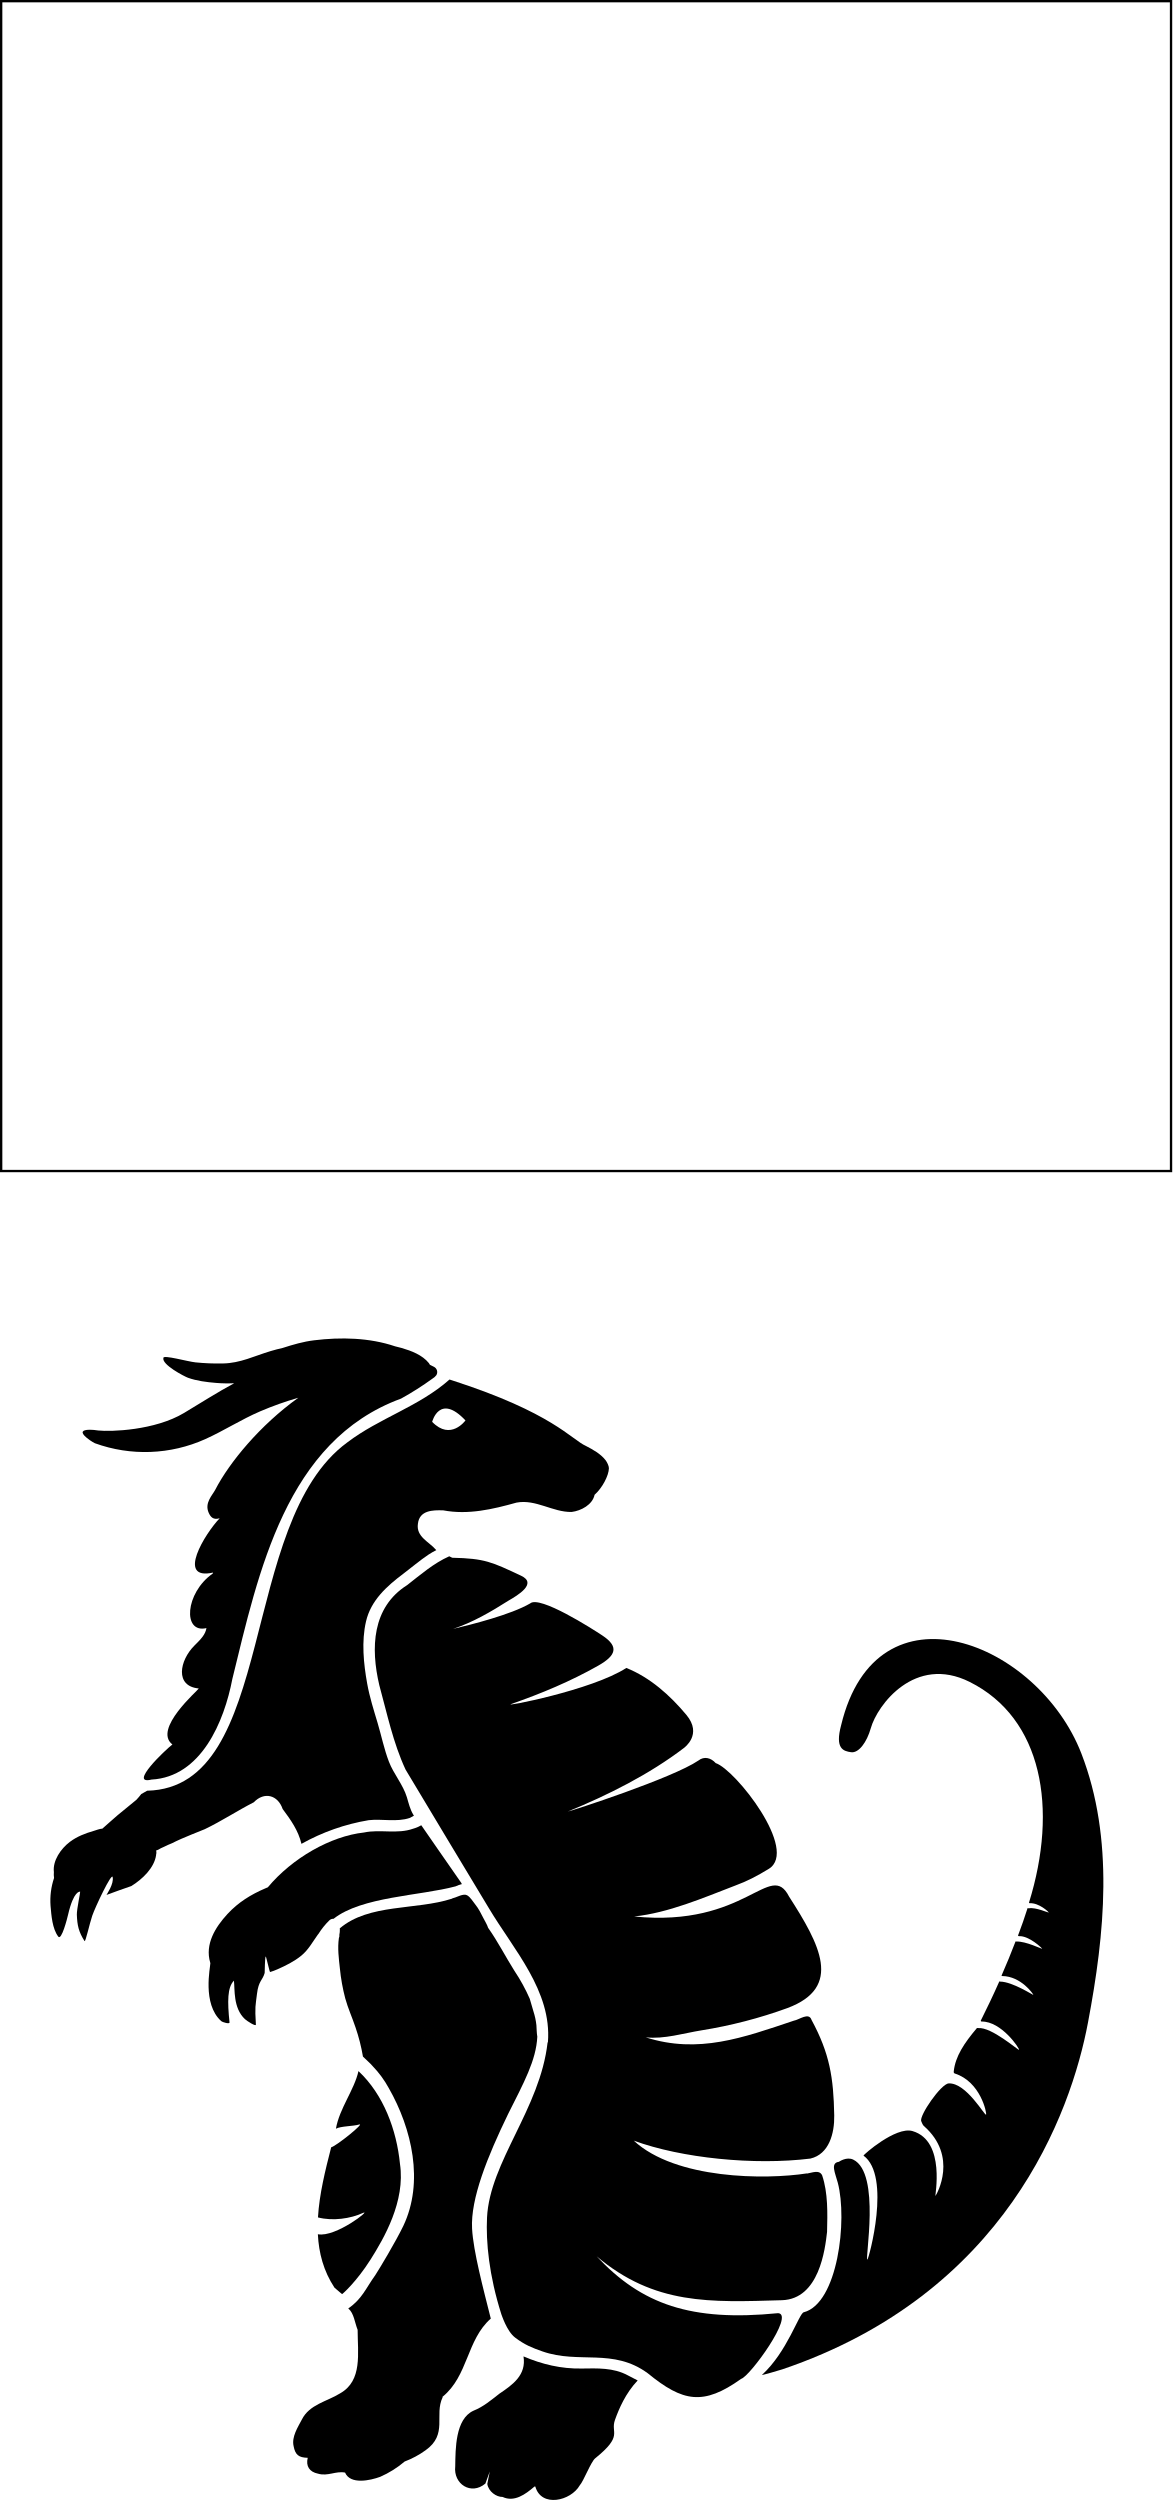
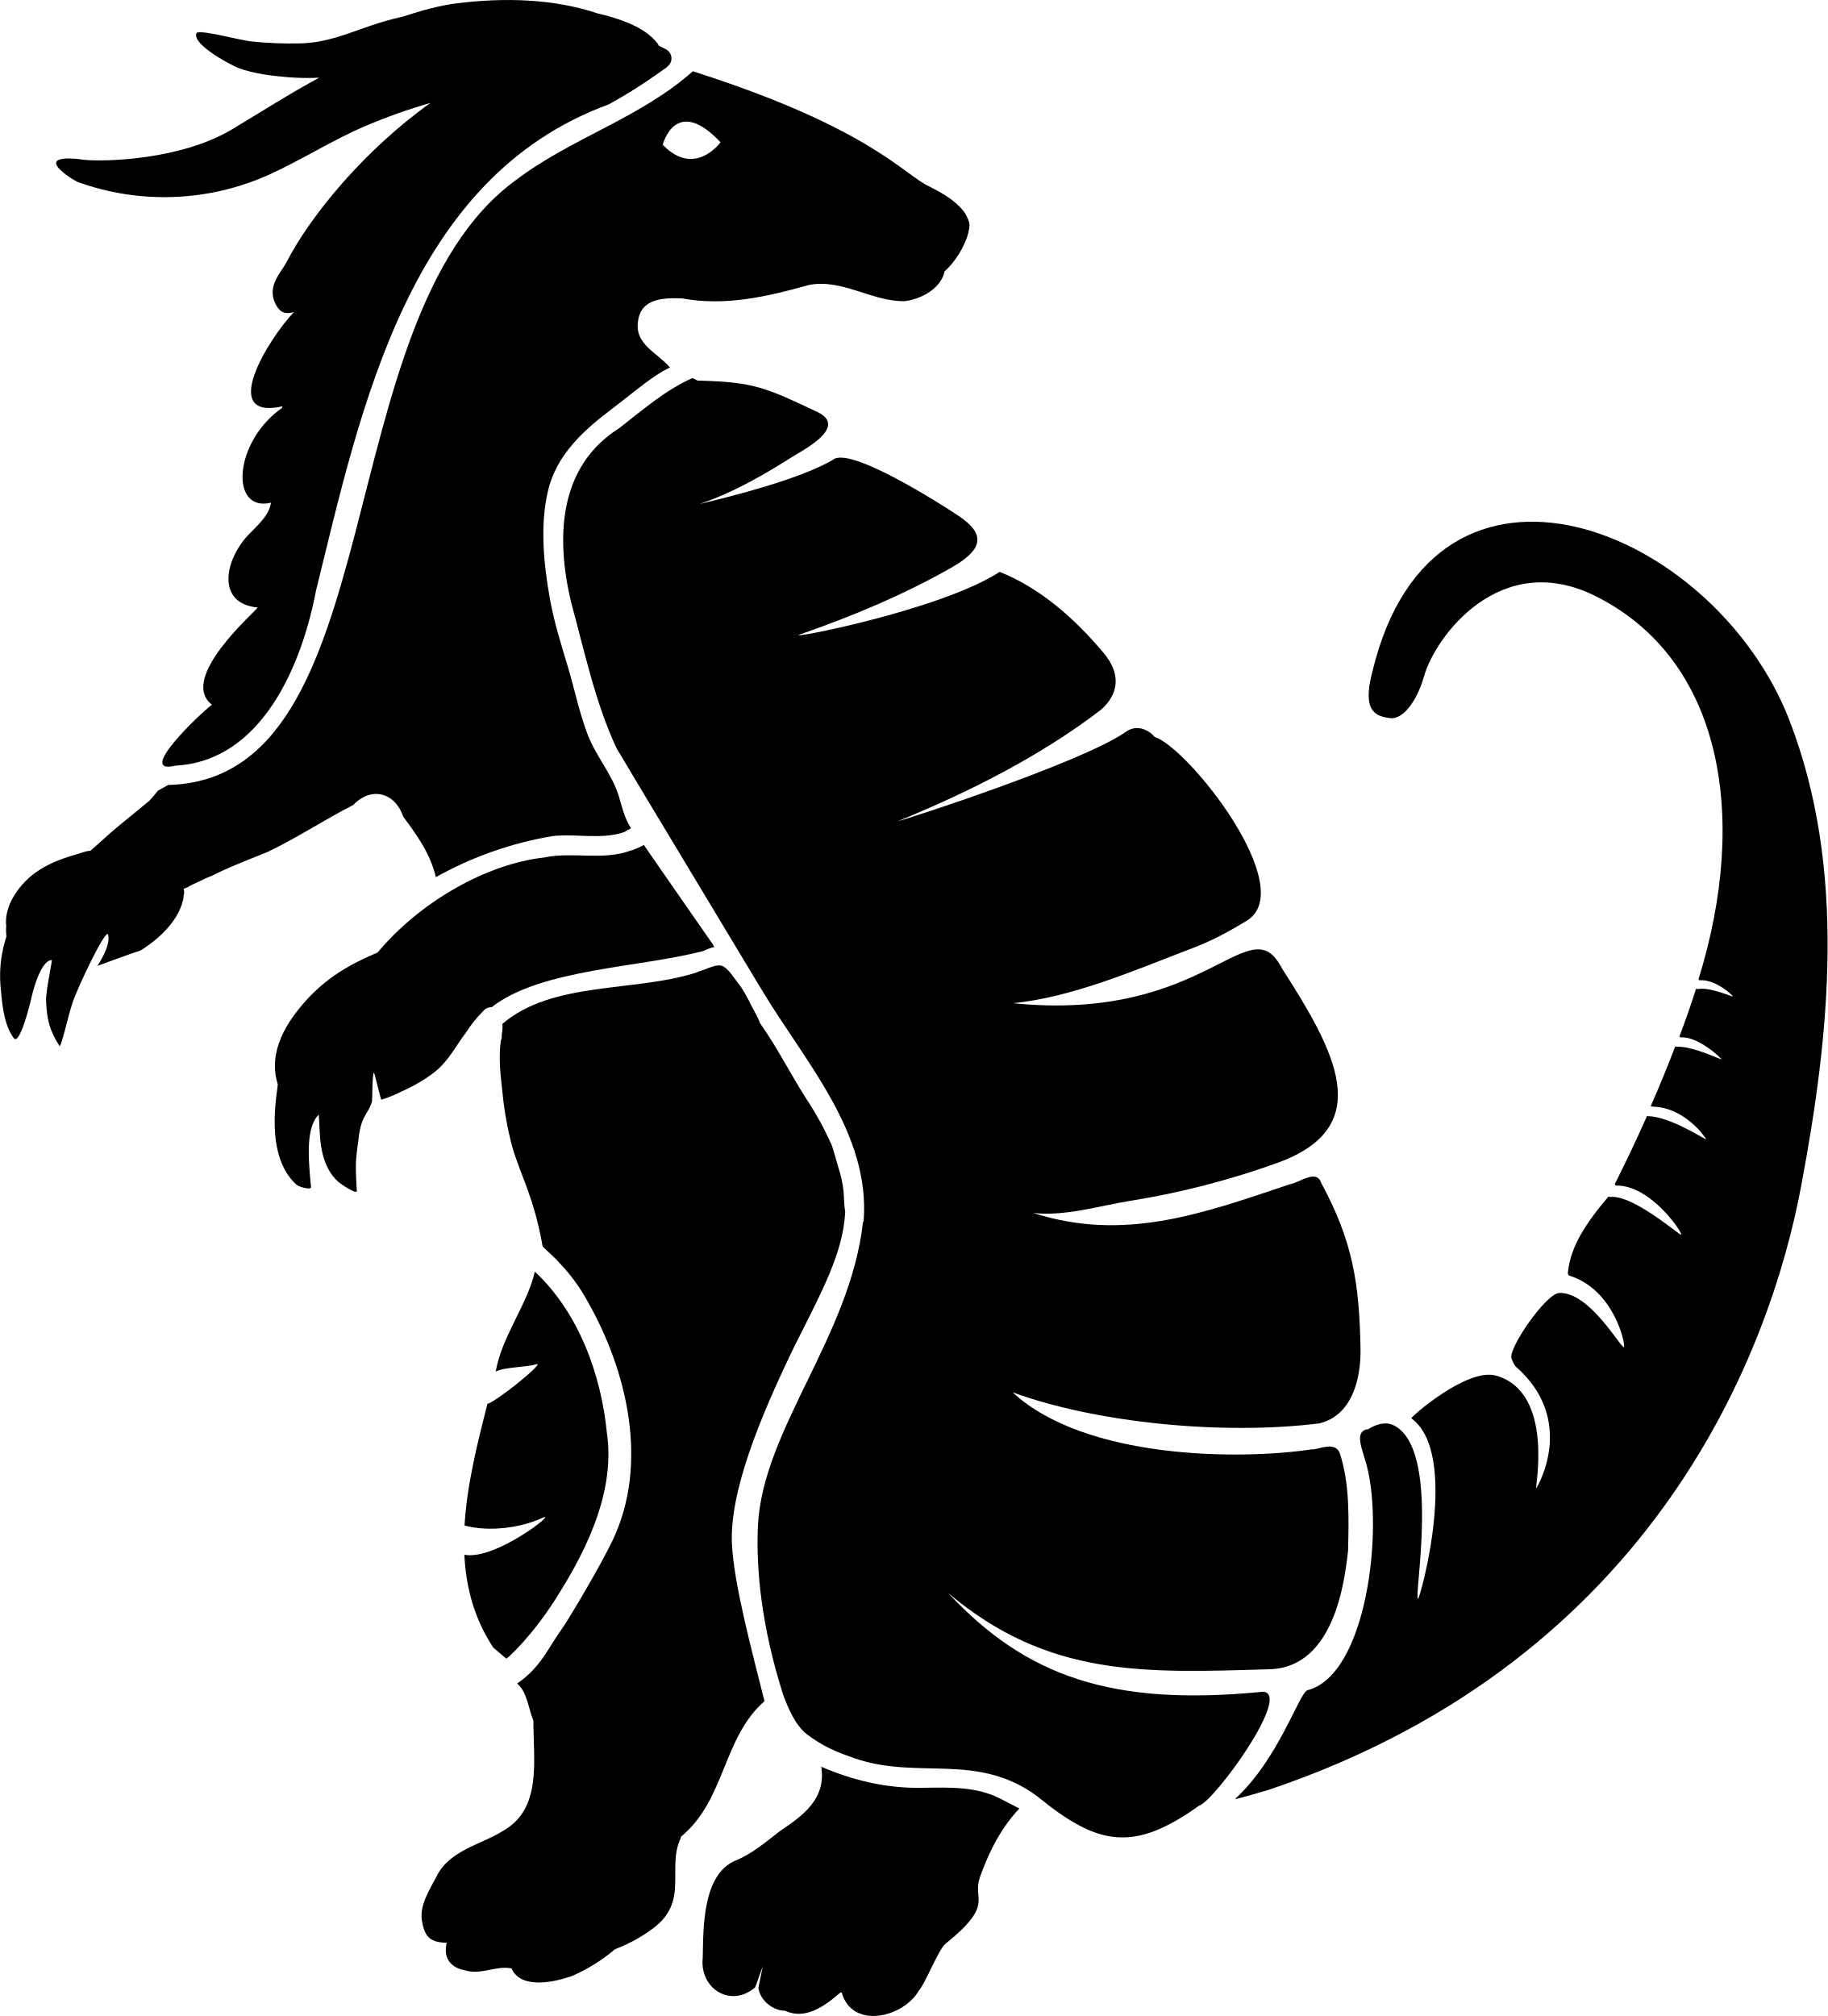
- <svg xmlns="http://www.w3.org/2000/svg" viewBox="0 0 1002 2137">
-   <defs>
-     <style>.cls-1{fill:none;stroke:#000;stroke-miterlimit:10;stroke-width:2px;}</style>
-   </defs>
-   <g id="base">
-     <rect class="cls-1" x="1" y="1" width="1000" height="1000" />
-   </g>
-   <g id="Scalatto">
-     <path d="M370.17,27.62c-1.11-.59-2.24-1.14-3.37-1.68a6.18,6.18,0,0,0-.88-1.45c-5.67-7-14.91-10.46-23.29-12.92-1.86-.54-3.75-1-5.64-1.44C315,2.7,290.66,2.2,267.76,5c-9.14,1.1-18,3.69-26.78,6.52q-5.16,1.15-10.22,2.66c-14.14,4.23-26,10.39-40.9,10.62a190.41,190.41,0,0,1-23.47-.94c-6.49-.65-27.55-6.62-27.4-3.84-1.7,5.72,17.92,15.89,21,17,7.55,2.72,16,3.75,24,4.41a120,120,0,0,0,15.52.27c-14.63,7.86-28.6,16.85-42.85,25.39-25,15-62.54,16.16-73.39,15-.4-.15-24.4-3.79-7,8.4A36.85,36.85,0,0,0,80.44,93a125.64,125.64,0,0,0,94.36-3.54c16-7.22,30.75-16.8,46.92-23.74a280.26,280.26,0,0,1,32.61-11.62c-32.67,23.38-59,55.35-71,78.61-2.49,4.81-9.39,11.27-5.63,19.72,1.66,3.74,4,6.3,9.39,4.69-12.3,12.78-37.55,53.51-5.63,46.42-.11.27-.19.55-.29.82C157.4,221,155.3,255.88,175.78,251c-.94,5.63-4.69,9.39-10.33,15-12.68,12.68-16.89,34.73,3.76,36.61-.47,1.52-39.43,34.73-22.53,47.88-6,4.54-37.94,34.91-17.87,30,42.41-2.28,62.11-49.33,69.13-86.11,22.37-91,45.68-203.47,144.18-239.54A256.81,256.81,0,0,0,369,37.75a11.23,11.23,0,0,0,3.26-2.87A5.05,5.05,0,0,0,370.17,27.62Z" transform="translate(0.69 1140.69)" />
-     <path d="M341.21,709c-2.87-28.87-13.95-59.15-35.48-79.32-3.48,15.9-16.36,32.07-19.27,49.25,4.2-2.28,15-2.07,19.8-3.58,5.64-1.88-19.37,18.38-23.86,19.47-5,19.54-10.14,40-11.29,59.94,12.6,3.31,28,1,38.38-3.8,8.2-3.81-23.13,21.13-38.47,18.18.79,16,4.82,31.44,14.22,45.69,4.63,3.9,5.92,5.14,6.49,5.47.22.14,12.32-10.56,24.28-29.46C327.46,772.71,346,741,341.21,709Z" transform="translate(0.69 1140.69)" />
-     <path d="M433.6,666.45c13.6-27.09,24-46,25-66.14-.57-3.27-.52-6.55-.77-9.9a58.87,58.87,0,0,0-2.52-11.72c-1-3.61-2.07-7.22-3.16-10.82A154.37,154.37,0,0,0,439.06,544c-7.5-11.85-14.19-25.08-22.49-36.78-.9-2.8-2.64-5.49-3.9-8-2.11-4.14-4.19-8.4-7.11-12-1.9-2.37-4.28-6.39-7-7.84-3.17-1.71-8.51,1.61-11.7,2.37a3.89,3.89,0,0,0-1.35.59c-30.73,9.9-70.89,4.06-95.79,25.37a6.12,6.12,0,0,1,.1.86,19.05,19.05,0,0,1-.44,4.63,4.34,4.34,0,0,1-.38,2.71c-1.27,8.7-.09,17.52.86,26.19a163,163,0,0,0,4.56,25.39c2.32,8.47,6,16.48,8.77,24.79a157.4,157.4,0,0,1,6.37,25c2.67,2.75,5.87,5.27,8.23,8.08a87.4,87.4,0,0,1,13.87,18.89C351.48,679,361.89,724.53,344.07,762c-6.36,13.25-20.66,37.1-23.9,42-8.28,11.53-11.3,20.4-23.16,28.57,4.94,4.16,5.42,11.81,8,18.28,0,19.86,4.34,43.41-14.95,54.29-11.22,7-26.27,9.45-32.72,22.4-3.49,6.62-8.88,14.86-7.06,22.7,1.39,7.45,4.33,9.84,12.08,10-1.78,7.12,1.5,12.1,8.75,13.55,8.42,2.51,15.14-2.47,23.16-.92,4.53,10.55,21.5,6.75,30,3.64a84.88,84.88,0,0,0,20.95-13.1,76.55,76.55,0,0,0,17.79-9.55c19.47-13.77,7.22-30,14.69-45.4l-.17-.32c22.05-17.85,20.59-48.76,41.31-66.89-6.35-25.28-14.92-57.26-16-76.86C401.43,738.75,416.09,702.53,433.6,666.45Z" transform="translate(0.69 1140.69)" />
-     <path d="M393.55,468.73c-9.93-14.37-32.14-46.13-34.12-49.19a28.8,28.8,0,0,1-7,2.95c-13.5,4.83-28.17.31-41.92,3.23-28.68,3.15-61.38,21.88-82.25,46.85l-2,.85c-12.45,5.3-23.3,12-32.53,22C183.43,506.62,174.29,521.15,179,537c0,.13.08.25.12.38,0,3.57-7.07,34.72,9.16,49.46,1.36,1.23,7.41,2.85,7.23,1.22-1.87-17.84-1.87-30,3.76-35.68.9,7.25-.84,23.3,9.39,32.86,1.66,1.55,9.5,6.68,9.38,4.69-.94-16-.33-15.68.94-26.28,1.36-11.33,4.7-11.27,6.57-17.84.13,0,.07-13.83.94-14.08.34-.1,3.28,13.39,3.68,13.27a47.31,47.31,0,0,0,6.29-2.33c7.14-3.16,14.36-6.71,20.42-11.68s9.43-11.43,13.95-17.74a8.7,8.7,0,0,1,.75-.93A62.52,62.52,0,0,1,280.67,501a4.69,4.69,0,0,1,3.76-1.5c24.05-19,73.91-19.59,104.32-27.74a31,31,0,0,1,5.5-2C393.85,469.74,393.79,469.08,393.55,468.73Z" transform="translate(0.69 1140.69)" />
-     <path d="M535.94,889.74c-12.34-6.66-26-6-39.62-5.81-17.33.28-33.6-3.55-49.52-10.37,2.55,15.92-9.21,24.19-20.54,31.82C419,911,412.59,916.57,404,920c-15.56,7.15-15.31,32.61-15.56,47.52-1.73,15.21,13.65,25.05,25.79,14.72.18-.16,3.57-10.16,3.75-10.33,0,.3-2.17,10.4-2.12,10.69,1,6.52,7.73,11.2,13.08,11.11,9.95,4.66,19.44-2.15,27.27-8.94h.68c5.14,18.35,30.4,12.32,38-1,3.2-3.44,9.56-20.17,13.17-23.08C532.5,941,520.91,939.19,525,927.82c3.44-9.59,9-22.72,19.39-33.71C541.47,892.61,538.6,891.18,535.94,889.74Z" transform="translate(0.69 1140.69)" />
-     <path d="M689.09,717.27l-.05-.14c-35.28,5.47-112.16,5.24-148-28,40.83,15,103.12,21.26,151,15.33,16-3.76,20.65-21.59,20.37-36.85-.59-32.4-3.87-52.95-19.39-81.66-2.27-6.92-10.59-.08-15.16.64-43.21,14.48-81.53,28.64-126.6,14.24,15.81,1.72,32.34-3.53,47.79-6a399.07,399.07,0,0,0,73.28-19c47.87-17.83,27.62-54.59,1.48-95.32-16.21-31.71-36.5,26.72-132.45,17,29.12-3,59-15.87,86.72-26.53,9.71-3.56,18-7.82,28.35-14.15C682.33,441.06,628,372,611.09,366.4c-4-4.5-9.85-6.08-14.76-2.2-22.22,15.12-108.8,43.16-111.71,43.63,34.47-14.09,69.81-31.82,99.51-54.51-.08-.08,16-11.26,1.87-28.16s-31.11-32-51.3-40.09c-29.46,19.12-107,33.81-98.41,30.84,25.8-9,50.7-19.38,74.25-32.72,15.39-8.72,18.2-16.23,3.6-25.91-8.22-5.45-53.65-34.57-61.7-27.33-16.33,9.52-49.94,18-65.83,21.74,16.82-5.54,32.31-14.62,47.21-24.07,8-4.62,25.15-14.71,10.88-21.4-25.11-11.78-30.87-14.74-58.82-15.35a18.08,18.08,0,0,0-2.54-1.25c-13.36,5.95-24.55,15.73-36,24.64-30.12,19-31.24,53.91-23.82,85.46,6.64,24.23,11.82,49.39,22.45,72.2,4.72,8.13,71.18,118.43,71.18,118.43,21.08,35.44,54,70.85,50.52,114.65l-.29.26c-6.38,56.61-49.41,102-51.76,149.6-1,20.88,1.65,49.29,12.26,82.72.11,0,4.46,14.33,11.68,19.84,8.26,6.29,14.74,8.84,23.47,11.9,31.36,10.94,60.23-3.17,90,18.66,30,24.56,47.49,27.87,79.8,4.78,7.42-2,46.07-55.13,31.63-56.16C589.93,844,547.74,829.1,509.31,788c49.58,41.77,97,39.34,158.36,37.53,31.92-.94,36.94-43.57,38.61-58.4.38-15.67.89-33.32-4.2-48.34C699.67,713.65,693.23,716.68,689.09,717.27Z" transform="translate(0.69 1140.69)" />
-     <path d="M519.81,114.31c0-1.89-1.57-5.22-3-7-4.21-5.35-10.61-8.87-16.65-12-12.39-5.52-28.65-28.4-114-55.95-1-.31-1.83-.62-2.61-.84-25.93,23.09-60.15,33-87.42,53.8-93.6,68.55-59.7,295.13-171,297.69-1.81,1.05-3.48,2-5.06,2.85-1.32,1.72-2.72,3.36-4.19,4.94q-8.07,6.6-16.12,13.22c-4.39,3.62-8.54,7.7-12.93,11.4-2.48.14-5.23,1.31-7.37,1.93-7.23,2.07-14.38,4.82-20.43,9.39-7.75,5.87-14.82,16.09-13.66,25.81a21.89,21.89,0,0,0,.14,5.06,60.92,60.92,0,0,0-3,23.79c.74,8.44,1.51,19.53,6.57,26.28C51.87,518.54,56.82,499,57.5,496c4.77-20.66,10-19.72,10.33-19.71S64.84,491.59,65,496c.34,9,1.45,14.5,6.57,22.53.81,1.26,4.25-14.77,6.57-21.59,2.59-7.61,16.57-37.08,17.45-33.16,1.33,5.94-5.25,15-5.24,15.32,2.72-1,18.5-6.8,21.23-7.59,9.56-5.91,19.61-15.58,21.17-26.44h-.06c.11-.53.2-1.07.27-1.61a4.69,4.69,0,0,0-.22-2.3c.58-.23,1.16-.46,1.76-.68a32.47,32.47,0,0,1,4.86-2.45c2.35-1.08,4.58-2.29,7-3.14,9.69-5,25.42-10.78,28-12,14.43-6.92,27.81-15.79,41.91-23,8.93-9.3,20.54-6.25,24.64,5.74,6.93,9.28,13.43,18.47,16.08,29.8a177.16,177.16,0,0,1,57.49-20.23c11.36-1.31,24,1.83,35-1.89l.3-.13.05,0a32.54,32.54,0,0,1,3.07-1.7l.25-.11-.52-.8c-2.79-4.63-4-9.82-5.5-14.92-3.32-10.93-11.32-19.84-15.4-30.51s-6.36-22-9.59-32.85c-3.32-11.11-6.9-22.34-8.95-33.77-3.09-17.2-5-36.06-1-53.26,4.16-17.93,17.72-30.08,31.84-40.7,7.16-5.39,14.12-11.39,21.55-16.35a65.84,65.84,0,0,1,6.67-3.84c-6.17-7.29-17.35-11.29-15.71-22.55,1.29-11.53,12.62-11.77,21.68-11.45,21.3,4,42.13-.91,62.61-6.63,16.49-3.1,31,8.3,47.09,8,8.16-1,17.89-6.22,19.64-14.68C514,131.39,519.69,120.77,519.81,114.31ZM368.72,74.7s6.3-24.81,28.47-1.2C397.19,73.5,384.51,91.12,368.72,74.7Z" transform="translate(0.69 1140.69)" />
-     <path d="M923.68,358.23C886.84,263,748.77,207.47,718.31,334c-5.45,20.28,2,22.17,8.5,23.1s13.45-8.42,16.9-20.65c5.5-19.49,37.55-62.9,84.49-39.43,62.07,31,75.74,108,50.69,188.68a.61.61,0,0,0,.68.49c7.77-.49,16.35,7.52,16.21,8-.08.27-11.26-4.69-16.83-3.67a2.28,2.28,0,0,1-1.27-.17Q874,502,869.5,513.85a.81.81,0,0,0,.86.49c8.53-.49,19.93,10.41,19.79,10.77s-14.08-6.57-22-6.16a2.41,2.41,0,0,1-.74-.13c-3.72,9.79-7.76,19.56-12,29.25a.53.53,0,0,0,.53.35c16.37.16,26.84,15.77,26.69,16.12s-17.83-11.27-28.42-11.36a1.72,1.72,0,0,1-.67-.19c-5,11.36-10.37,22.57-15.83,33.5a.7.7,0,0,0,.68.83c17-.25,32.56,23.13,32,24.15-.44.86-23.47-19.71-35-18.55-.57.06-.86-.2-.93-.11-11,13-18.54,24.3-19.89,37.15,0,.2-.25,1.42.87,1.78,22.07,7,27.49,33.83,26.77,35.12-.93,1.63-16.85-27.46-32-26.64-6.53.35-25.31,27.58-23.43,32.27.08.2,1.2,3.21,2.11,4,29.81,26,11.1,58.56,10.1,59.83s9.38-46.93-19.72-55.38c-14.33-4.16-42.38,20.59-41.82,21,24,17.5,4.41,88.38,3.33,88.84-2.56,1.09,11.7-73.73-12.08-85.41-5.75-2.83-12.28,1.86-12.32,1.86-7.51.94-3.13,9.58-.94,17.84,8.45,31.92,0,103.26-29.1,110.77-4.06,1-14.08,33.79-35.67,53.51-.79.71,16-4.25,17.36-4.72,191-64.75,246.71-218.75,261.32-296.61C943.65,512.39,951.89,431.21,923.68,358.23Z" transform="translate(0.69 1140.69)" />
-   </g>
+ <svg xmlns="http://www.w3.org/2000/svg" id="Scalatto" viewBox="0 0 900.17 992.89">
+   <path d="M370.17,27.62c-1.11-.59-2.24-1.14-3.37-1.68a6.18,6.18,0,0,0-.88-1.45c-5.67-7-14.91-10.46-23.29-12.92-1.86-.54-3.75-1-5.64-1.44C315,2.7,290.66,2.2,267.76,5c-9.14,1.1-18,3.69-26.78,6.52q-5.16,1.15-10.22,2.66c-14.14,4.23-26,10.39-40.9,10.62a190.41,190.41,0,0,1-23.47-.94c-6.49-.65-27.55-6.62-27.4-3.84-1.7,5.72,17.92,15.89,21,17,7.55,2.72,16,3.75,24,4.41a120,120,0,0,0,15.52.27c-14.63,7.86-28.6,16.85-42.85,25.39-25,15-62.54,16.16-73.39,15-.4-.15-24.4-3.79-7,8.4A36.85,36.85,0,0,0,80.44,93a125.64,125.64,0,0,0,94.36-3.54c16-7.22,30.75-16.8,46.92-23.74a280.26,280.26,0,0,1,32.61-11.62c-32.67,23.38-59,55.35-71,78.61-2.49,4.81-9.39,11.27-5.63,19.72,1.66,3.74,4,6.3,9.39,4.69-12.3,12.78-37.55,53.51-5.63,46.42-.11.27-.19.55-.29.82C157.4,221,155.3,255.88,175.78,251c-.94,5.63-4.69,9.39-10.33,15-12.68,12.68-16.89,34.73,3.76,36.61-.47,1.52-39.43,34.73-22.53,47.88-6,4.54-37.94,34.91-17.87,30,42.41-2.28,62.11-49.33,69.13-86.11,22.37-91,45.68-203.47,144.18-239.54A256.81,256.81,0,0,0,369,37.75a11.23,11.23,0,0,0,3.26-2.87A5.05,5.05,0,0,0,370.17,27.62Z" transform="translate(-42.31 -3.42)" />
+   <path d="M341.21,709c-2.87-28.87-13.95-59.15-35.48-79.32-3.48,15.9-16.36,32.07-19.27,49.25,4.2-2.28,15-2.07,19.8-3.58,5.64-1.88-19.37,18.38-23.86,19.47-5,19.54-10.14,40-11.29,59.94,12.6,3.31,28,1,38.38-3.8,8.2-3.81-23.13,21.13-38.47,18.18.79,16,4.82,31.44,14.22,45.69,4.63,3.9,5.92,5.14,6.49,5.47.22.14,12.32-10.56,24.28-29.46C327.46,772.71,346,741,341.21,709Z" transform="translate(-42.31 -3.42)" />
+   <path d="M433.6,666.45c13.6-27.09,24-46,25-66.14-.57-3.27-.52-6.55-.77-9.9a58.87,58.87,0,0,0-2.52-11.72c-1-3.61-2.07-7.22-3.16-10.82A154.37,154.37,0,0,0,439.06,544c-7.5-11.85-14.19-25.08-22.49-36.78-.9-2.8-2.64-5.49-3.9-8-2.11-4.14-4.19-8.4-7.11-12-1.9-2.37-4.28-6.39-7-7.84-3.17-1.71-8.51,1.61-11.7,2.37a3.89,3.89,0,0,0-1.35.59c-30.73,9.9-70.89,4.06-95.79,25.37a6.12,6.12,0,0,1,.1.86,19.05,19.05,0,0,1-.44,4.63,4.34,4.34,0,0,1-.38,2.71c-1.27,8.7-.09,17.52.86,26.19a163,163,0,0,0,4.56,25.39c2.32,8.47,6,16.48,8.77,24.79a157.4,157.4,0,0,1,6.37,25c2.67,2.75,5.87,5.27,8.23,8.08a87.4,87.4,0,0,1,13.87,18.89C351.48,679,361.89,724.53,344.07,762c-6.36,13.25-20.66,37.1-23.9,42-8.28,11.53-11.3,20.4-23.16,28.57,4.94,4.16,5.42,11.81,8,18.28,0,19.86,4.34,43.41-14.95,54.29-11.22,7-26.27,9.45-32.72,22.4-3.49,6.62-8.88,14.86-7.06,22.7,1.39,7.45,4.33,9.84,12.08,10-1.78,7.12,1.5,12.1,8.75,13.55,8.42,2.51,15.14-2.47,23.16-.92,4.53,10.55,21.5,6.75,30,3.64a84.88,84.88,0,0,0,20.95-13.1,76.55,76.55,0,0,0,17.79-9.55c19.47-13.77,7.22-30,14.69-45.4l-.17-.32c22.05-17.85,20.59-48.76,41.31-66.89-6.35-25.28-14.92-57.26-16-76.86C401.43,738.75,416.09,702.53,433.6,666.45Z" transform="translate(-42.31 -3.42)" />
+   <path d="M393.55,468.73c-9.93-14.37-32.14-46.13-34.12-49.19a28.8,28.8,0,0,1-7,2.95c-13.5,4.83-28.17.31-41.92,3.23-28.68,3.15-61.38,21.88-82.25,46.85l-2,.85c-12.45,5.3-23.3,12-32.53,22C183.43,506.62,174.29,521.15,179,537c0,.13.08.25.12.38,0,3.57-7.07,34.72,9.16,49.46,1.36,1.23,7.41,2.85,7.23,1.22-1.87-17.84-1.87-30,3.76-35.68.9,7.25-.84,23.3,9.39,32.86,1.66,1.55,9.5,6.68,9.38,4.69-.94-16-.33-15.68.94-26.28,1.36-11.33,4.7-11.27,6.57-17.84.13,0,.07-13.83.94-14.08.34-.1,3.28,13.39,3.68,13.27a47.31,47.31,0,0,0,6.29-2.33c7.14-3.16,14.36-6.71,20.42-11.68s9.43-11.43,13.95-17.74a8.7,8.7,0,0,1,.75-.93A62.52,62.52,0,0,1,280.67,501a4.69,4.69,0,0,1,3.76-1.5c24.05-19,73.91-19.59,104.32-27.74a31,31,0,0,1,5.5-2C393.85,469.74,393.79,469.08,393.55,468.73Z" transform="translate(-42.31 -3.42)" />
+   <path d="M535.94,889.74c-12.34-6.66-26-6-39.62-5.81-17.33.28-33.6-3.55-49.52-10.37,2.55,15.92-9.21,24.19-20.54,31.82C419,911,412.59,916.57,404,920c-15.56,7.15-15.31,32.61-15.56,47.52-1.73,15.21,13.65,25.05,25.79,14.72.18-.16,3.57-10.16,3.75-10.33,0,.3-2.17,10.4-2.12,10.69,1,6.52,7.73,11.2,13.08,11.11,9.95,4.66,19.44-2.15,27.27-8.94h.68c5.14,18.35,30.4,12.32,38-1,3.2-3.44,9.56-20.17,13.17-23.08C532.5,941,520.91,939.19,525,927.82c3.44-9.59,9-22.72,19.39-33.71C541.47,892.61,538.6,891.18,535.94,889.74Z" transform="translate(-42.31 -3.42)" />
+   <path d="M689.09,717.27l-.05-.14c-35.28,5.47-112.16,5.24-148-28,40.83,15,103.12,21.26,151,15.33,16-3.76,20.65-21.59,20.37-36.85-.59-32.4-3.87-52.95-19.39-81.66-2.27-6.92-10.59-.08-15.16.64-43.21,14.48-81.53,28.64-126.6,14.24,15.81,1.72,32.34-3.53,47.79-6a399.07,399.07,0,0,0,73.28-19c47.87-17.83,27.62-54.59,1.48-95.32-16.21-31.71-36.5,26.72-132.45,17,29.12-3,59-15.87,86.72-26.53,9.71-3.56,18-7.82,28.35-14.15C682.33,441.06,628,372,611.09,366.4c-4-4.5-9.85-6.08-14.76-2.2-22.22,15.12-108.8,43.16-111.71,43.63,34.47-14.09,69.81-31.82,99.51-54.51-.08-.08,16-11.26,1.87-28.16s-31.11-32-51.3-40.09c-29.46,19.12-107,33.81-98.41,30.84,25.8-9,50.7-19.38,74.25-32.72,15.39-8.72,18.2-16.23,3.6-25.91-8.22-5.45-53.65-34.57-61.7-27.33-16.33,9.52-49.94,18-65.83,21.74,16.82-5.54,32.31-14.62,47.21-24.07,8-4.62,25.15-14.71,10.88-21.4-25.11-11.78-30.87-14.74-58.82-15.35a18.08,18.08,0,0,0-2.54-1.25c-13.36,5.95-24.55,15.73-36,24.64-30.12,19-31.24,53.91-23.82,85.46,6.64,24.23,11.82,49.39,22.45,72.2,4.72,8.13,71.18,118.43,71.18,118.43,21.08,35.44,54,70.85,50.52,114.65l-.29.26c-6.38,56.61-49.41,102-51.76,149.6-1,20.88,1.65,49.29,12.26,82.72.11,0,4.46,14.33,11.68,19.84,8.26,6.29,14.74,8.84,23.47,11.9,31.36,10.94,60.23-3.17,90,18.66,30,24.56,47.49,27.87,79.8,4.78,7.42-2,46.07-55.13,31.63-56.16C589.93,844,547.74,829.1,509.31,788c49.58,41.77,97,39.34,158.36,37.53,31.92-.94,36.94-43.57,38.61-58.4.38-15.67.89-33.32-4.2-48.34C699.67,713.65,693.23,716.68,689.09,717.27Z" transform="translate(-42.31 -3.42)" />
+   <path d="M519.81,114.31c0-1.89-1.57-5.22-3-7-4.21-5.35-10.61-8.87-16.65-12-12.39-5.52-28.65-28.4-114-55.95-1-.31-1.83-.62-2.61-.84-25.93,23.09-60.15,33-87.42,53.8-93.6,68.55-59.7,295.13-171,297.69-1.81,1.05-3.48,2-5.06,2.85-1.32,1.72-2.72,3.36-4.19,4.94q-8.07,6.6-16.12,13.22c-4.39,3.62-8.54,7.7-12.93,11.4-2.48.14-5.23,1.31-7.37,1.93-7.23,2.07-14.38,4.82-20.43,9.39-7.75,5.87-14.82,16.09-13.66,25.81a21.89,21.89,0,0,0,.14,5.06,60.92,60.92,0,0,0-3,23.79c.74,8.44,1.51,19.53,6.57,26.28C51.87,518.54,56.82,499,57.5,496c4.77-20.66,10-19.72,10.33-19.71S64.84,491.59,65,496c.34,9,1.45,14.5,6.57,22.53.81,1.26,4.25-14.77,6.57-21.59,2.59-7.61,16.57-37.08,17.45-33.16,1.33,5.94-5.25,15-5.24,15.32,2.72-1,18.5-6.8,21.23-7.59,9.56-5.91,19.61-15.58,21.17-26.44h-.06c.11-.53.2-1.07.27-1.61a4.69,4.69,0,0,0-.22-2.3c.58-.23,1.16-.46,1.76-.68a32.47,32.47,0,0,1,4.86-2.45c2.35-1.08,4.58-2.29,7-3.14,9.69-5,25.42-10.78,28-12,14.43-6.92,27.81-15.79,41.91-23,8.93-9.3,20.54-6.25,24.64,5.74,6.93,9.28,13.43,18.47,16.08,29.8a177.16,177.16,0,0,1,57.49-20.23c11.36-1.31,24,1.83,35-1.89l.3-.13.05,0a32.54,32.54,0,0,1,3.07-1.7l.25-.11-.52-.8c-2.79-4.63-4-9.82-5.5-14.92-3.32-10.93-11.32-19.84-15.4-30.51s-6.36-22-9.59-32.85c-3.32-11.11-6.9-22.34-8.95-33.77-3.09-17.2-5-36.06-1-53.26,4.16-17.93,17.72-30.08,31.84-40.7,7.16-5.39,14.12-11.39,21.55-16.35a65.84,65.84,0,0,1,6.67-3.84c-6.17-7.29-17.35-11.29-15.71-22.55,1.29-11.53,12.62-11.77,21.68-11.45,21.3,4,42.13-.91,62.61-6.63,16.49-3.1,31,8.3,47.09,8,8.16-1,17.89-6.22,19.64-14.68C514,131.39,519.69,120.77,519.81,114.31ZM368.72,74.7s6.3-24.81,28.47-1.2C397.19,73.5,384.51,91.12,368.72,74.7Z" transform="translate(-42.31 -3.42)" />
+   <path d="M923.68,358.23C886.84,263,748.77,207.47,718.31,334c-5.45,20.28,2,22.17,8.5,23.1s13.45-8.42,16.9-20.65c5.5-19.49,37.55-62.9,84.49-39.43,62.07,31,75.74,108,50.69,188.68a.61.61,0,0,0,.68.49c7.77-.49,16.35,7.52,16.21,8-.08.27-11.26-4.69-16.83-3.67a2.28,2.28,0,0,1-1.27-.17Q874,502,869.5,513.85a.81.81,0,0,0,.86.49c8.53-.49,19.93,10.41,19.79,10.77s-14.08-6.57-22-6.16a2.41,2.41,0,0,1-.74-.13c-3.72,9.79-7.76,19.56-12,29.25a.53.53,0,0,0,.53.35c16.37.16,26.84,15.77,26.69,16.12s-17.83-11.27-28.42-11.36a1.72,1.72,0,0,1-.67-.19c-5,11.36-10.37,22.57-15.83,33.5a.7.7,0,0,0,.68.83c17-.25,32.56,23.13,32,24.15-.44.86-23.47-19.71-35-18.55-.57.06-.86-.2-.93-.11-11,13-18.54,24.3-19.89,37.15,0,.2-.25,1.42.87,1.78,22.07,7,27.49,33.83,26.77,35.12-.93,1.63-16.85-27.46-32-26.64-6.53.35-25.31,27.58-23.43,32.27.08.2,1.2,3.21,2.11,4,29.81,26,11.1,58.56,10.1,59.83s9.38-46.93-19.72-55.38c-14.33-4.16-42.38,20.59-41.82,21,24,17.5,4.41,88.38,3.33,88.84-2.56,1.09,11.7-73.73-12.08-85.41-5.75-2.83-12.28,1.86-12.32,1.86-7.51.94-3.13,9.58-.94,17.84,8.45,31.92,0,103.26-29.1,110.77-4.06,1-14.08,33.79-35.67,53.51-.79.71,16-4.25,17.36-4.72,191-64.75,246.71-218.75,261.32-296.61C943.65,512.39,951.89,431.21,923.68,358.23Z" transform="translate(-42.31 -3.42)" />
</svg>
